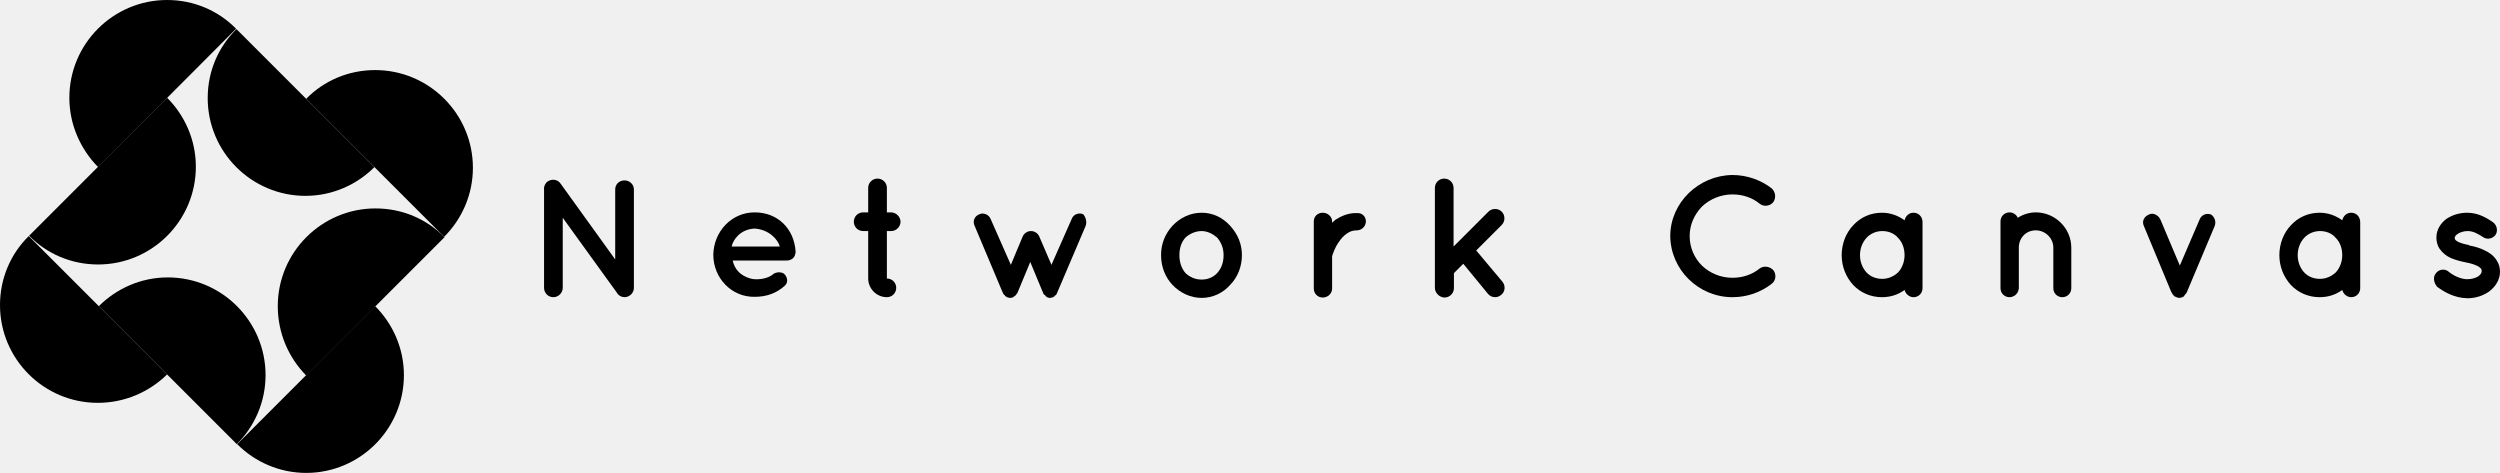
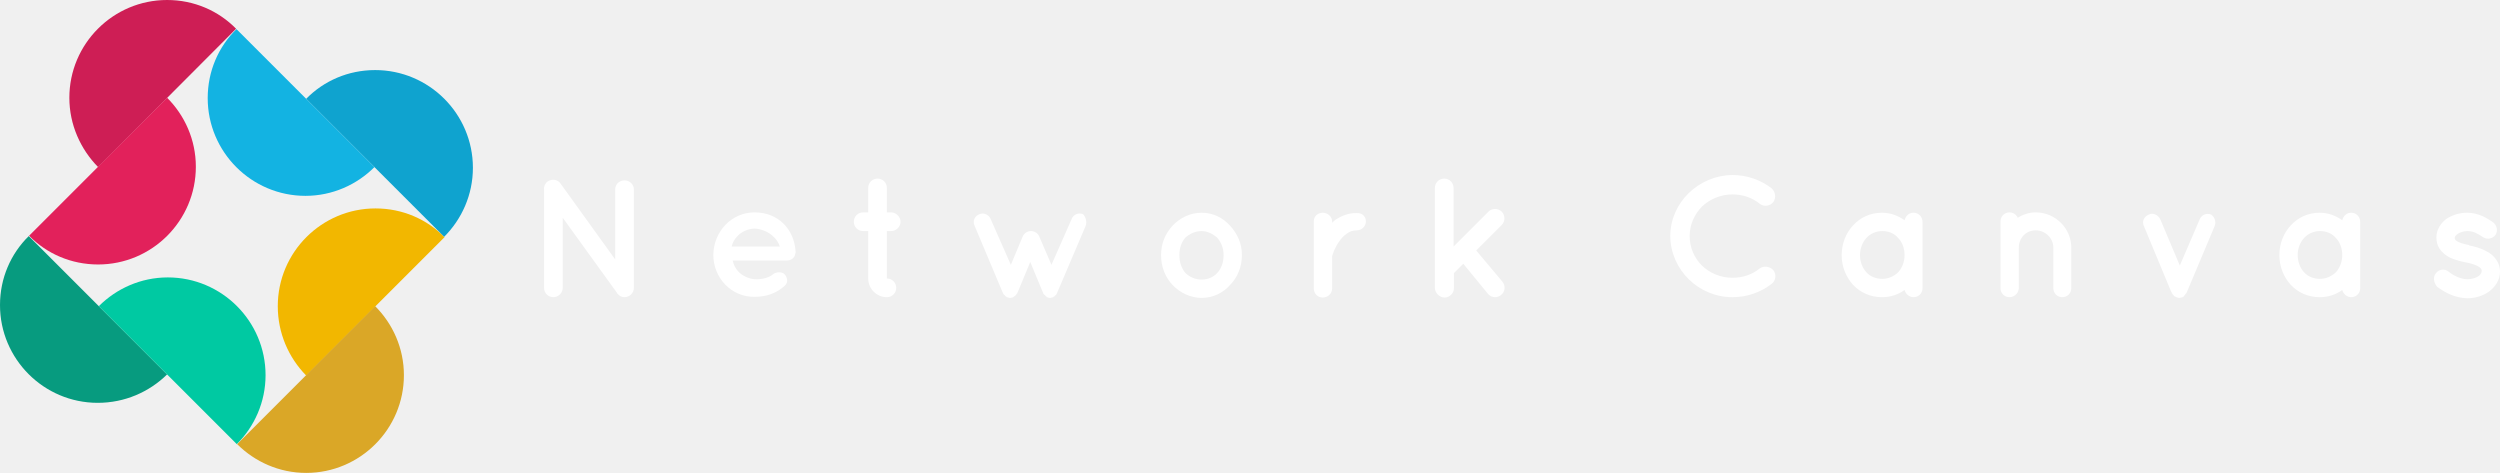
<svg xmlns="http://www.w3.org/2000/svg" version="1.1" id="Layer_1" x="0px" y="0px" viewBox="0 0 695.7 131.6" style="enable-background:new 0 0 695.7 131.6;" xml:space="preserve">
  <style type="text/css">
	.st0{fill:#CE1E55;}
	.st1{fill:#E2215B;}
	.st2{fill:#079B7F;}
	.st3{fill:#00C9A2;}
	.st4{fill:#F2B700;}
	.st5{fill:#DAA727;}
	.st6{fill:#0FA3CF;}
	.st7{fill:#13B3E2;}
	.st8{fill:#FFFFFF;}
</style>
  <g>
    <g>
-       <path className="st0" d="M19.3,27.2C19.3,12.2,31.5,0,46.5,0c7.5,0,14.3,3,19.2,8L27.3,46.5C22.4,41.5,19.3,34.7,19.3,27.2" />
-       <path className="st1" d="M46.5,27.2c4.9,4.9,8,11.7,8,19.2c0,15-12.2,27.2-27.2,27.2c-7.5,0-14.3-3-19.2-8L46.5,27.2z" />
+       <path class="st0" d="M19.3,27.2C19.3,12.2,31.5,0,46.5,0c7.5,0,14.3,3,19.2,8L27.3,46.5C22.4,41.5,19.3,34.7,19.3,27.2" />
+       <path class="st1" d="M46.5,27.2c4.9,4.9,8,11.7,8,19.2c0,15-12.2,27.2-27.2,27.2c-7.5,0-14.3-3-19.2-8L46.5,27.2z" />
    </g>
    <g>
-       <path className="st2" d="M27.2,112.1C12.2,112.1,0,99.9,0,84.9c0-7.5,3-14.3,8-19.2l38.5,38.5C41.5,109.1,34.7,112.1,27.2,112.1" />
-       <path className="st3" d="M27.5,85.2c4.9-4.9,11.7-8,19.2-8c15,0,27.2,12.2,27.2,27.2c0,7.5-3.1,14.3-8,19.2L27.5,85.2L27.5,85.2z" />
+       <path class="st2" d="M27.2,112.1C12.2,112.1,0,99.9,0,84.9c0-7.5,3-14.3,8-19.2l38.5,38.5C41.5,109.1,34.7,112.1,27.2,112.1" />
+       <path class="st3" d="M27.5,85.2c4.9-4.9,11.7-8,19.2-8c15,0,27.2,12.2,27.2,27.2c0,7.5-3.1,14.3-8,19.2L27.5,85.2L27.5,85.2z" />
    </g>
-     <path className="st4" d="M77.3,85.2c0-15,12.2-27.2,27.2-27.2c7.5,0,14.3,3,19.2,8l-38.5,38.5C80.3,99.5,77.3,92.7,77.3,85.2" />
-     <path className="st5" d="M104.4,85.2c4.9,4.9,8,11.7,8,19.2c0,15-12.2,27.2-27.2,27.2c-7.5,0-14.3-3.1-19.2-8L104.4,85.2L104.4,85.2z" />
+     <path class="st4" d="M77.3,85.2c0-15,12.2-27.2,27.2-27.2c7.5,0,14.3,3,19.2,8l-38.5,38.5C80.3,99.5,77.3,92.7,77.3,85.2" />
+     <path class="st5" d="M104.4,85.2c4.9,4.9,8,11.7,8,19.2c0,15-12.2,27.2-27.2,27.2c-7.5,0-14.3-3.1-19.2-8L104.4,85.2L104.4,85.2z" />
    <g>
-       <path className="st6" d="M104.4,19.5c15,0,27.2,12.2,27.2,27.2c0,7.5-3.1,14.3-8,19.2L85.2,27.5C90.1,22.5,96.9,19.5,104.4,19.5" />
-       <path className="st7" d="M104.2,46.5c-4.9,4.9-11.7,8-19.2,8c-15,0-27.2-12.2-27.2-27.2c0-7.5,3-14.3,8-19.2L104.2,46.5L104.2,46.5z" />
+       <path class="st6" d="M104.4,19.5c15,0,27.2,12.2,27.2,27.2c0,7.5-3.1,14.3-8,19.2L85.2,27.5C90.1,22.5,96.9,19.5,104.4,19.5" />
+       <path class="st7" d="M104.2,46.5c-4.9,4.9-11.7,8-19.2,8c-15,0-27.2-12.2-27.2-27.2c0-7.5,3-14.3,8-19.2L104.2,46.5L104.2,46.5z" />
    </g>
  </g>
  <g>
-     <path className="st8" d="M156.6,80.1c0,1.4-1.2,2.6-2.6,2.6c-1.5,0-2.6-1.2-2.6-2.6V52.7c-0.1-0.8,0.3-1.7,1-2.2   c1.2-0.8,2.8-0.6,3.6,0.6l15.2,21.1V52.7c0-1.4,1.1-2.5,2.6-2.5s2.6,1.2,2.6,2.5v27.4c0,1.4-1.2,2.6-2.6,2.6   c-0.8,0-1.5-0.4-1.9-0.9c-0.1-0.1-0.2-0.2-0.2-0.3l-15.1-20.9L156.6,80.1L156.6,80.1z" />
-     <path className="st8" d="M198.5,70.9c0.1-6.4,5-11.8,11.5-11.8s11,4.6,11.4,10.9v0.2c0,0.1,0,0.3-0.1,0.4c-0.1,1.1-1.1,1.9-2.4,1.9h-15   c0.2,1.1,0.8,2.3,1.6,3.1c1,1.1,2.9,2,4.5,2.1c1.7,0.1,3.7-0.3,4.9-1.2c1-1,2.9-0.9,3.5-0.1c0.6,0.7,1.1,2.1,0,3.1   c-2.3,2.1-5.1,3.1-8.4,3.1C203.5,82.7,198.5,77.3,198.5,70.9L198.5,70.9z M203.6,68.6H217c-0.5-1.9-2.9-4.7-7-5   C206,63.8,204,66.7,203.6,68.6z" />
-     <path className="st8" d="M250.6,61.7c0,1.4-1.2,2.6-2.6,2.6h-1.2v13.2c1.5,0,2.6,1.2,2.6,2.6s-1.1,2.6-2.6,2.6c-2.9,0-5.2-2.4-5.2-5.2   V64.3h-1.4c-1.5,0-2.6-1.2-2.6-2.6s1.1-2.6,2.6-2.6h1.4v-6.8c0-1.5,1.2-2.6,2.6-2.6s2.6,1.1,2.6,2.6v6.8h1.2   C249.3,59.1,250.6,60.3,250.6,61.7z" />
-     <path className="st8" d="M302.1,62.9l-7.8,18.3c0,0.1-0.1,0.2-0.2,0.4c0,0.1,0,0.1,0,0.1c0,0.1-0.1,0.2-0.2,0.3c0,0.1-0.1,0.1-0.1,0.1   c-0.1,0.1-0.2,0.2-0.3,0.2c0,0.1,0,0.1,0,0.1c-0.1,0.1-0.2,0.2-0.4,0.2c0,0,0,0,0,0.1c-0.1,0-0.2,0.1-0.4,0.1h-0.1   c-0.1,0.1-0.3,0.1-0.5,0.1c-0.1,0-0.3,0-0.4-0.1h-0.1c-0.1-0.1-0.2-0.1-0.3-0.1l0-0.1h0c-0.1-0.1-0.3-0.1-0.4-0.3v-0.1   c-0.1-0.1-0.2-0.1-0.3-0.2c0,0-0.1,0-0.1-0.1c-0.1-0.1-0.2-0.2-0.2-0.3c0,0,0,0,0-0.1c-0.1-0.1-0.1-0.3-0.2-0.4l-3.4-8.2l-3.4,8.2   c0,0.1-0.1,0.2-0.2,0.4v0.1c-0.1,0.1-0.2,0.2-0.3,0.3c0,0.1,0,0.1,0,0.1c-0.1,0.1-0.2,0.2-0.3,0.3c-0.2,0.1-0.3,0.2-0.4,0.3h-0.1   c0,0,0,0,0,0.1c-0.1,0-0.2,0.1-0.3,0.1h-0.1c-0.2,0.1-0.3,0.1-0.5,0.1c-0.2,0-0.3,0-0.5-0.1h-0.1c-0.1-0.1-0.2-0.1-0.3-0.1   c-0.1,0-0.1,0-0.1-0.1c-0.1-0.1-0.3-0.1-0.4-0.3c-0.1-0.1-0.1-0.1,0-0.1c0,0.1-0.1-0.1-0.3-0.2l-0.1-0.1c0-0.1-0.1-0.2-0.2-0.3   c0-0.1,0-0.1,0-0.1c-0.1-0.1-0.1-0.3-0.2-0.4l-7.7-18.3c-0.6-1.3,0-2.7,1.4-3.2c1.1-0.5,2.6,0.1,3.1,1.4l5.6,12.7l3.3-7.9   c0.4-0.9,1.3-1.5,2.3-1.5s1.9,0.6,2.3,1.5l3.4,7.9l5.6-12.7c0.5-1.4,2-1.9,3.2-1.4C302,60.2,302.6,61.6,302.1,62.9L302.1,62.9z" />
-     <path className="st8" d="M326.3,79.3c-2-2.1-3.2-5-3.2-8.3s1.2-6,3.2-8.2c2.1-2.2,4.9-3.6,8.1-3.6s5.9,1.4,7.9,3.6   c2.1,2.3,3.3,5,3.3,8.2s-1.2,6.2-3.3,8.3c-1.9,2.2-4.8,3.6-7.9,3.6S328.4,81.5,326.3,79.3z M328.2,71c0,2,0.6,3.7,1.7,5   c1.2,1.1,2.7,1.8,4.5,1.8c1.6,0,3.2-0.6,4.3-1.8c1.2-1.3,1.8-3,1.8-5s-0.7-3.6-1.8-4.9c-1.2-1-2.7-1.8-4.3-1.8   c-1.8,0-3.4,0.8-4.5,1.8C328.8,67.3,328.2,69,328.2,71z" />
-     <path className="st8" d="M380.1,61.6c0,1.3-1.1,2.5-2.5,2.5c-1.1,0-2,0.3-2.8,0.9c-0.9,0.6-1.6,1.4-2.2,2.3c-1.1,1.5-1.7,3.3-1.9,4v9   c0,1.4-1.2,2.5-2.6,2.5s-2.5-1.1-2.5-2.5V61.6c0-1.4,1.1-2.4,2.5-2.4s2.6,1.1,2.6,2.4V62c0.3-0.3,0.7-0.7,1-0.9   c1.6-1,3.6-1.9,5.9-1.8C379.1,59.2,380.1,60.3,380.1,61.6L380.1,61.6z" />
-     <path className="st8" d="M399.3,80.1V52.3c0-1.4,1.1-2.6,2.6-2.6s2.6,1.2,2.6,2.6v16.3l9.7-9.7c1-1,2.7-1,3.7,0c1,1,1,2.7,0,3.7   l-7.1,7.1l7.3,8.7c0.9,1.1,0.8,2.8-0.4,3.7c-0.5,0.4-1.1,0.6-1.6,0.6c-0.8,0-1.5-0.3-2-0.9l-6.9-8.4l-2.6,2.6v4.2   c0,1.4-1.2,2.6-2.6,2.6S399.3,81.5,399.3,80.1z" />
-     <path className="st8" d="M464.8,65.7c0-9.3,7.9-16.9,17.3-17c4.1,0,7.9,1.4,10.9,3.7c1.1,1,1.3,2.6,0.5,3.8c-0.9,1.2-2.7,1.4-3.8,0.5   c-2.1-1.7-4.7-2.6-7.6-2.6c-3.2,0-6.3,1.3-8.5,3.4c-2.1,2.2-3.4,5-3.4,8.2s1.3,6.1,3.4,8.2c2.2,2.1,5.2,3.4,8.5,3.4   c2.9,0,5.5-0.9,7.6-2.6c1.1-0.8,2.8-0.6,3.8,0.5c0.9,1.2,0.7,2.9-0.5,3.8c-3,2.3-6.7,3.7-10.9,3.7   C472.7,82.7,464.9,75.1,464.8,65.7L464.8,65.7z" />
-     <path className="st8" d="M535,71v9.2c0,1.4-1.1,2.5-2.5,2.5c-1.2,0-2.2-0.9-2.5-2c-1.8,1.3-3.9,2-6.3,2c-3.2,0-6-1.3-8-3.4   c-2-2.2-3.2-5.1-3.2-8.3s1.2-6.2,3.2-8.3c2-2.2,4.8-3.5,8-3.5c2.4,0,4.5,0.8,6.3,2.1c0.3-1.2,1.2-2.1,2.5-2.1   c1.4,0,2.5,1.1,2.5,2.6C535,61.7,535,71,535,71z M530,71c0-2-0.7-3.7-1.8-4.8c-1.1-1.3-2.7-1.9-4.4-1.9s-3.3,0.7-4.4,1.9   c-1.1,1.2-1.8,2.9-1.8,4.8s0.7,3.6,1.8,4.8c1.1,1.2,2.7,1.8,4.4,1.8s3.2-0.7,4.4-1.8C529.3,74.6,530,72.9,530,71z" />
-     <path className="st8" d="M576.4,68.9v11.3c0,1.4-1.1,2.5-2.5,2.5s-2.5-1.1-2.5-2.5V68.9c0-2.6-2.2-4.8-4.9-4.8s-4.7,2.1-4.7,4.8v11.3   c0,0.1,0,0.3-0.1,0.5c-0.2,1.1-1.3,2-2.5,2c-1.4,0-2.5-1.1-2.5-2.5V61.6c0-1.4,1.1-2.5,2.5-2.5c1,0,1.9,0.6,2.3,1.5   c1.4-0.9,3.2-1.5,5-1.5C572,59.1,576.4,63.6,576.4,68.9L576.4,68.9z" />
-     <path className="st8" d="M616.3,62.9l-7.7,18.3c0,0.1-0.1,0.3-0.2,0.3c0,0.1,0,0.1,0,0.1c-0.1,0.1-0.2,0.2-0.3,0.3c0,0.1,0,0.1,0,0.1   c-0.1,0.1-0.2,0.2-0.3,0.3c0,0,0,0,0,0.1c-0.1,0.1-0.2,0.2-0.3,0.2h-0.1v0.1c-0.1,0-0.3,0.1-0.4,0.1h-0.1c-0.2,0.1-0.3,0.1-0.5,0.1   c-0.1,0-0.2,0-0.4-0.1h-0.1c-0.1-0.1-0.2-0.1-0.4-0.1v-0.1h-0.1c-0.1-0.1-0.2-0.1-0.4-0.2c0-0.1,0-0.1,0-0.1   c-0.1-0.1-0.2-0.1-0.3-0.3c-0.1-0.1-0.1-0.1-0.1-0.1c0-0.1-0.1-0.2-0.2-0.3c-0.1-0.1-0.1-0.1,0-0.1c-0.1-0.1-0.1-0.2-0.2-0.3   l-7.6-18.3c-0.6-1.3,0-2.6,1.4-3.2c1.1-0.6,2.6,0.1,3.2,1.4l5.4,12.8l5.5-12.8c0.5-1.3,1.9-1.9,3.2-1.4   C616.2,60.3,616.8,61.6,616.3,62.9L616.3,62.9z" />
-     <path className="st8" d="M656.8,71v9.2c0,1.4-1.1,2.5-2.5,2.5c-1.2,0-2.2-0.9-2.5-2c-1.8,1.3-3.9,2-6.3,2c-3.2,0-6-1.3-8-3.4   c-2-2.2-3.2-5.1-3.2-8.3s1.2-6.2,3.2-8.3c2-2.2,4.8-3.5,8-3.5c2.4,0,4.5,0.8,6.3,2.1c0.3-1.2,1.2-2.1,2.5-2.1   c1.4,0,2.5,1.1,2.5,2.6C656.8,61.7,656.8,71,656.8,71z M651.8,71c0-2-0.7-3.7-1.8-4.8c-1.1-1.3-2.7-1.9-4.4-1.9s-3.3,0.7-4.4,1.9   c-1.1,1.2-1.8,2.9-1.8,4.8s0.7,3.6,1.8,4.8c1.1,1.2,2.7,1.8,4.4,1.8s3.2-0.7,4.4-1.8C651.1,74.6,651.8,72.9,651.8,71z" />
-     <path className="st8" d="M677.9,76c0.8-1.1,2.5-1.3,3.5-0.4c1.2,1,3.3,2.1,5.2,2.1c1.3,0,2.5-0.4,3.2-0.9c0.7-0.6,0.8-1,0.8-1.4   c0-0.2,0-0.3-0.1-0.5c0-0.1-0.2-0.3-0.6-0.6c-0.7-0.5-2.1-1-3.8-1.3h0c-1.5-0.3-2.9-0.7-4.1-1.2c-1.3-0.6-2.4-1.5-3.2-2.7   c-0.5-0.8-0.8-1.9-0.8-3c0-2.2,1.2-4,2.8-5.2c1.7-1.1,3.6-1.7,5.8-1.7c3.2,0,5.6,1.6,7.1,2.6c1.1,0.8,1.5,2.3,0.8,3.5   c-0.8,1.1-2.3,1.5-3.5,0.7c-1.5-1-2.8-1.7-4.3-1.7c-1.2,0-2.2,0.4-2.8,0.8c-0.6,0.4-0.8,0.8-0.8,1.1c0,0.2,0,0.2,0.1,0.4   c0,0.1,0.2,0.3,0.5,0.5c0.6,0.4,1.8,0.8,3.4,1.1l0,0.1h0c1.6,0.3,3,0.7,4.4,1.4c1.3,0.6,2.5,1.5,3.3,2.8c0.6,0.9,0.9,2,0.9,3.1   c0,2.3-1.3,4.2-3,5.5c-1.7,1.2-3.8,1.9-6.1,1.9c-3.7-0.1-6.5-1.8-8.4-3.2C677.2,78.6,677,77,677.9,76L677.9,76z" />
+     <path class="st8" d="M156.6,80.1c0,1.4-1.2,2.6-2.6,2.6c-1.5,0-2.6-1.2-2.6-2.6V52.7c-0.1-0.8,0.3-1.7,1-2.2   c1.2-0.8,2.8-0.6,3.6,0.6l15.2,21.1V52.7c0-1.4,1.1-2.5,2.6-2.5s2.6,1.2,2.6,2.5v27.4c0,1.4-1.2,2.6-2.6,2.6   c-0.8,0-1.5-0.4-1.9-0.9c-0.1-0.1-0.2-0.2-0.2-0.3l-15.1-20.9L156.6,80.1L156.6,80.1z" />
+     <path class="st8" d="M198.5,70.9c0.1-6.4,5-11.8,11.5-11.8s11,4.6,11.4,10.9v0.2c0,0.1,0,0.3-0.1,0.4c-0.1,1.1-1.1,1.9-2.4,1.9h-15   c0.2,1.1,0.8,2.3,1.6,3.1c1,1.1,2.9,2,4.5,2.1c1.7,0.1,3.7-0.3,4.9-1.2c1-1,2.9-0.9,3.5-0.1c0.6,0.7,1.1,2.1,0,3.1   c-2.3,2.1-5.1,3.1-8.4,3.1C203.5,82.7,198.5,77.3,198.5,70.9L198.5,70.9z M203.6,68.6H217c-0.5-1.9-2.9-4.7-7-5   C206,63.8,204,66.7,203.6,68.6z" />
+     <path class="st8" d="M250.6,61.7c0,1.4-1.2,2.6-2.6,2.6h-1.2v13.2c1.5,0,2.6,1.2,2.6,2.6s-1.1,2.6-2.6,2.6c-2.9,0-5.2-2.4-5.2-5.2   V64.3h-1.4c-1.5,0-2.6-1.2-2.6-2.6s1.1-2.6,2.6-2.6h1.4v-6.8c0-1.5,1.2-2.6,2.6-2.6s2.6,1.1,2.6,2.6v6.8h1.2   C249.3,59.1,250.6,60.3,250.6,61.7z" />
+     <path class="st8" d="M302.1,62.9l-7.8,18.3c0,0.1-0.1,0.2-0.2,0.4c0,0.1,0,0.1,0,0.1c0,0.1-0.1,0.2-0.2,0.3c0,0.1-0.1,0.1-0.1,0.1   c-0.1,0.1-0.2,0.2-0.3,0.2c0,0.1,0,0.1,0,0.1c-0.1,0.1-0.2,0.2-0.4,0.2c0,0,0,0,0,0.1c-0.1,0-0.2,0.1-0.4,0.1h-0.1   c-0.1,0.1-0.3,0.1-0.5,0.1c-0.1,0-0.3,0-0.4-0.1h-0.1c-0.1-0.1-0.2-0.1-0.3-0.1l0-0.1h0c-0.1-0.1-0.3-0.1-0.4-0.3v-0.1   c-0.1-0.1-0.2-0.1-0.3-0.2c0,0-0.1,0-0.1-0.1c-0.1-0.1-0.2-0.2-0.2-0.3c0,0,0,0,0-0.1c-0.1-0.1-0.1-0.3-0.2-0.4l-3.4-8.2l-3.4,8.2   c0,0.1-0.1,0.2-0.2,0.4v0.1c-0.1,0.1-0.2,0.2-0.3,0.3c0,0.1,0,0.1,0,0.1c-0.1,0.1-0.2,0.2-0.3,0.3c-0.2,0.1-0.3,0.2-0.4,0.3h-0.1   c0,0,0,0,0,0.1c-0.1,0-0.2,0.1-0.3,0.1h-0.1c-0.2,0.1-0.3,0.1-0.5,0.1c-0.2,0-0.3,0-0.5-0.1h-0.1c-0.1-0.1-0.2-0.1-0.3-0.1   c-0.1,0-0.1,0-0.1-0.1c-0.1-0.1-0.3-0.1-0.4-0.3c-0.1-0.1-0.1-0.1,0-0.1c0,0.1-0.1-0.1-0.3-0.2l-0.1-0.1c0-0.1-0.1-0.2-0.2-0.3   c0-0.1,0-0.1,0-0.1c-0.1-0.1-0.1-0.3-0.2-0.4l-7.7-18.3c-0.6-1.3,0-2.7,1.4-3.2c1.1-0.5,2.6,0.1,3.1,1.4l5.6,12.7l3.3-7.9   c0.4-0.9,1.3-1.5,2.3-1.5s1.9,0.6,2.3,1.5l3.4,7.9l5.6-12.7c0.5-1.4,2-1.9,3.2-1.4C302,60.2,302.6,61.6,302.1,62.9L302.1,62.9z" />
+     <path class="st8" d="M326.3,79.3c-2-2.1-3.2-5-3.2-8.3s1.2-6,3.2-8.2c2.1-2.2,4.9-3.6,8.1-3.6s5.9,1.4,7.9,3.6   c2.1,2.3,3.3,5,3.3,8.2s-1.2,6.2-3.3,8.3c-1.9,2.2-4.8,3.6-7.9,3.6S328.4,81.5,326.3,79.3z M328.2,71c0,2,0.6,3.7,1.7,5   c1.2,1.1,2.7,1.8,4.5,1.8c1.6,0,3.2-0.6,4.3-1.8c1.2-1.3,1.8-3,1.8-5s-0.7-3.6-1.8-4.9c-1.2-1-2.7-1.8-4.3-1.8   c-1.8,0-3.4,0.8-4.5,1.8C328.8,67.3,328.2,69,328.2,71z" />
+     <path class="st8" d="M380.1,61.6c0,1.3-1.1,2.5-2.5,2.5c-1.1,0-2,0.3-2.8,0.9c-0.9,0.6-1.6,1.4-2.2,2.3c-1.1,1.5-1.7,3.3-1.9,4v9   c0,1.4-1.2,2.5-2.6,2.5s-2.5-1.1-2.5-2.5V61.6c0-1.4,1.1-2.4,2.5-2.4s2.6,1.1,2.6,2.4V62c0.3-0.3,0.7-0.7,1-0.9   c1.6-1,3.6-1.9,5.9-1.8C379.1,59.2,380.1,60.3,380.1,61.6L380.1,61.6z" />
+     <path class="st8" d="M399.3,80.1V52.3c0-1.4,1.1-2.6,2.6-2.6s2.6,1.2,2.6,2.6v16.3l9.7-9.7c1-1,2.7-1,3.7,0c1,1,1,2.7,0,3.7   l-7.1,7.1l7.3,8.7c0.9,1.1,0.8,2.8-0.4,3.7c-0.5,0.4-1.1,0.6-1.6,0.6c-0.8,0-1.5-0.3-2-0.9l-6.9-8.4l-2.6,2.6v4.2   c0,1.4-1.2,2.6-2.6,2.6S399.3,81.5,399.3,80.1z" />
+     <path class="st8" d="M464.8,65.7c0-9.3,7.9-16.9,17.3-17c4.1,0,7.9,1.4,10.9,3.7c1.1,1,1.3,2.6,0.5,3.8c-0.9,1.2-2.7,1.4-3.8,0.5   c-2.1-1.7-4.7-2.6-7.6-2.6c-3.2,0-6.3,1.3-8.5,3.4c-2.1,2.2-3.4,5-3.4,8.2s1.3,6.1,3.4,8.2c2.2,2.1,5.2,3.4,8.5,3.4   c2.9,0,5.5-0.9,7.6-2.6c1.1-0.8,2.8-0.6,3.8,0.5c0.9,1.2,0.7,2.9-0.5,3.8c-3,2.3-6.7,3.7-10.9,3.7   C472.7,82.7,464.9,75.1,464.8,65.7L464.8,65.7z" />
+     <path class="st8" d="M535,71v9.2c0,1.4-1.1,2.5-2.5,2.5c-1.2,0-2.2-0.9-2.5-2c-1.8,1.3-3.9,2-6.3,2c-3.2,0-6-1.3-8-3.4   c-2-2.2-3.2-5.1-3.2-8.3s1.2-6.2,3.2-8.3c2-2.2,4.8-3.5,8-3.5c2.4,0,4.5,0.8,6.3,2.1c0.3-1.2,1.2-2.1,2.5-2.1   c1.4,0,2.5,1.1,2.5,2.6C535,61.7,535,71,535,71z M530,71c0-2-0.7-3.7-1.8-4.8c-1.1-1.3-2.7-1.9-4.4-1.9s-3.3,0.7-4.4,1.9   c-1.1,1.2-1.8,2.9-1.8,4.8s0.7,3.6,1.8,4.8c1.1,1.2,2.7,1.8,4.4,1.8s3.2-0.7,4.4-1.8C529.3,74.6,530,72.9,530,71z" />
+     <path class="st8" d="M576.4,68.9v11.3c0,1.4-1.1,2.5-2.5,2.5s-2.5-1.1-2.5-2.5V68.9c0-2.6-2.2-4.8-4.9-4.8s-4.7,2.1-4.7,4.8v11.3   c0,0.1,0,0.3-0.1,0.5c-0.2,1.1-1.3,2-2.5,2c-1.4,0-2.5-1.1-2.5-2.5V61.6c0-1.4,1.1-2.5,2.5-2.5c1,0,1.9,0.6,2.3,1.5   c1.4-0.9,3.2-1.5,5-1.5C572,59.1,576.4,63.6,576.4,68.9L576.4,68.9z" />
+     <path class="st8" d="M616.3,62.9l-7.7,18.3c0,0.1-0.1,0.3-0.2,0.3c0,0.1,0,0.1,0,0.1c-0.1,0.1-0.2,0.2-0.3,0.3c0,0.1,0,0.1,0,0.1   c-0.1,0.1-0.2,0.2-0.3,0.3c0,0,0,0,0,0.1c-0.1,0.1-0.2,0.2-0.3,0.2h-0.1v0.1c-0.1,0-0.3,0.1-0.4,0.1h-0.1c-0.2,0.1-0.3,0.1-0.5,0.1   c-0.1,0-0.2,0-0.4-0.1h-0.1c-0.1-0.1-0.2-0.1-0.4-0.1v-0.1h-0.1c-0.1-0.1-0.2-0.1-0.4-0.2c0-0.1,0-0.1,0-0.1   c-0.1-0.1-0.2-0.1-0.3-0.3c-0.1-0.1-0.1-0.1-0.1-0.1c0-0.1-0.1-0.2-0.2-0.3c-0.1-0.1-0.1-0.1,0-0.1c-0.1-0.1-0.1-0.2-0.2-0.3   l-7.6-18.3c-0.6-1.3,0-2.6,1.4-3.2c1.1-0.6,2.6,0.1,3.2,1.4l5.4,12.8l5.5-12.8c0.5-1.3,1.9-1.9,3.2-1.4   C616.2,60.3,616.8,61.6,616.3,62.9L616.3,62.9z" />
+     <path class="st8" d="M656.8,71v9.2c0,1.4-1.1,2.5-2.5,2.5c-1.2,0-2.2-0.9-2.5-2c-1.8,1.3-3.9,2-6.3,2c-3.2,0-6-1.3-8-3.4   c-2-2.2-3.2-5.1-3.2-8.3s1.2-6.2,3.2-8.3c2-2.2,4.8-3.5,8-3.5c2.4,0,4.5,0.8,6.3,2.1c0.3-1.2,1.2-2.1,2.5-2.1   c1.4,0,2.5,1.1,2.5,2.6C656.8,61.7,656.8,71,656.8,71z M651.8,71c0-2-0.7-3.7-1.8-4.8c-1.1-1.3-2.7-1.9-4.4-1.9s-3.3,0.7-4.4,1.9   c-1.1,1.2-1.8,2.9-1.8,4.8s0.7,3.6,1.8,4.8c1.1,1.2,2.7,1.8,4.4,1.8s3.2-0.7,4.4-1.8C651.1,74.6,651.8,72.9,651.8,71z" />
+     <path class="st8" d="M677.9,76c0.8-1.1,2.5-1.3,3.5-0.4c1.2,1,3.3,2.1,5.2,2.1c1.3,0,2.5-0.4,3.2-0.9c0.7-0.6,0.8-1,0.8-1.4   c0-0.2,0-0.3-0.1-0.5c0-0.1-0.2-0.3-0.6-0.6c-0.7-0.5-2.1-1-3.8-1.3h0c-1.5-0.3-2.9-0.7-4.1-1.2c-1.3-0.6-2.4-1.5-3.2-2.7   c-0.5-0.8-0.8-1.9-0.8-3c0-2.2,1.2-4,2.8-5.2c1.7-1.1,3.6-1.7,5.8-1.7c3.2,0,5.6,1.6,7.1,2.6c1.1,0.8,1.5,2.3,0.8,3.5   c-0.8,1.1-2.3,1.5-3.5,0.7c-1.5-1-2.8-1.7-4.3-1.7c-1.2,0-2.2,0.4-2.8,0.8c-0.6,0.4-0.8,0.8-0.8,1.1c0,0.2,0,0.2,0.1,0.4   c0,0.1,0.2,0.3,0.5,0.5c0.6,0.4,1.8,0.8,3.4,1.1l0,0.1h0c1.6,0.3,3,0.7,4.4,1.4c1.3,0.6,2.5,1.5,3.3,2.8c0.6,0.9,0.9,2,0.9,3.1   c0,2.3-1.3,4.2-3,5.5c-1.7,1.2-3.8,1.9-6.1,1.9c-3.7-0.1-6.5-1.8-8.4-3.2C677.2,78.6,677,77,677.9,76L677.9,76z" />
  </g>
</svg>
